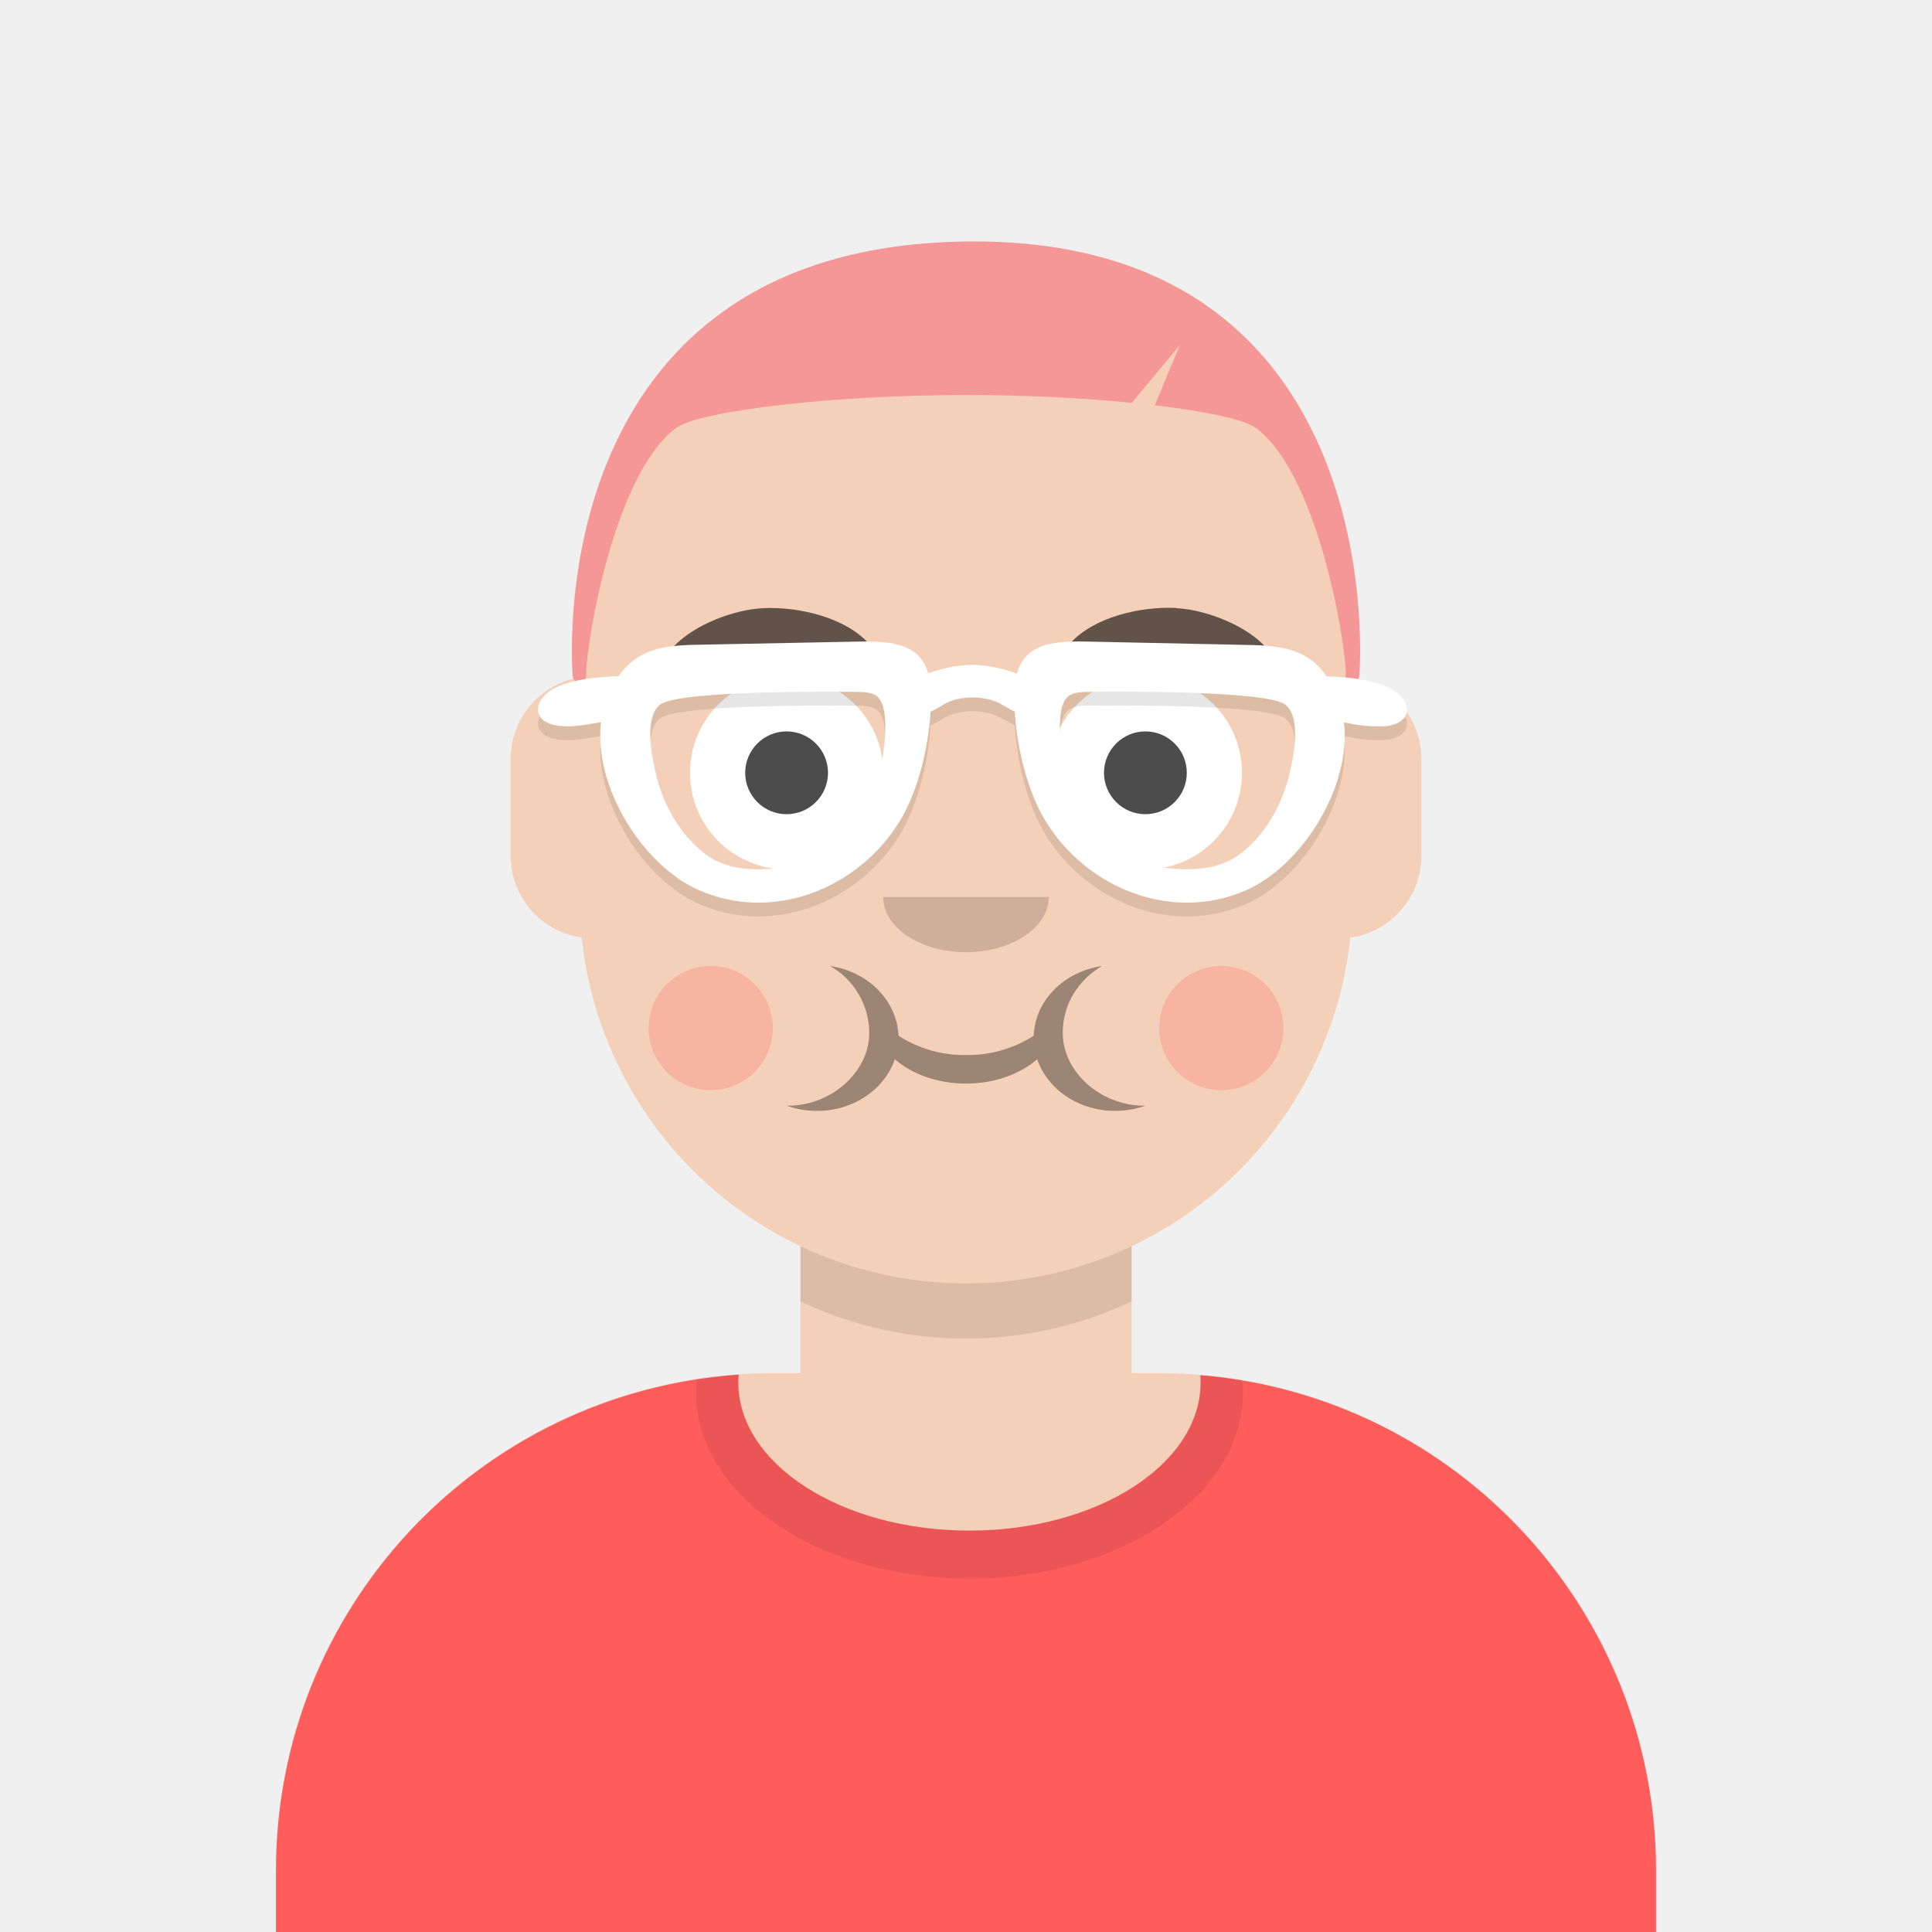
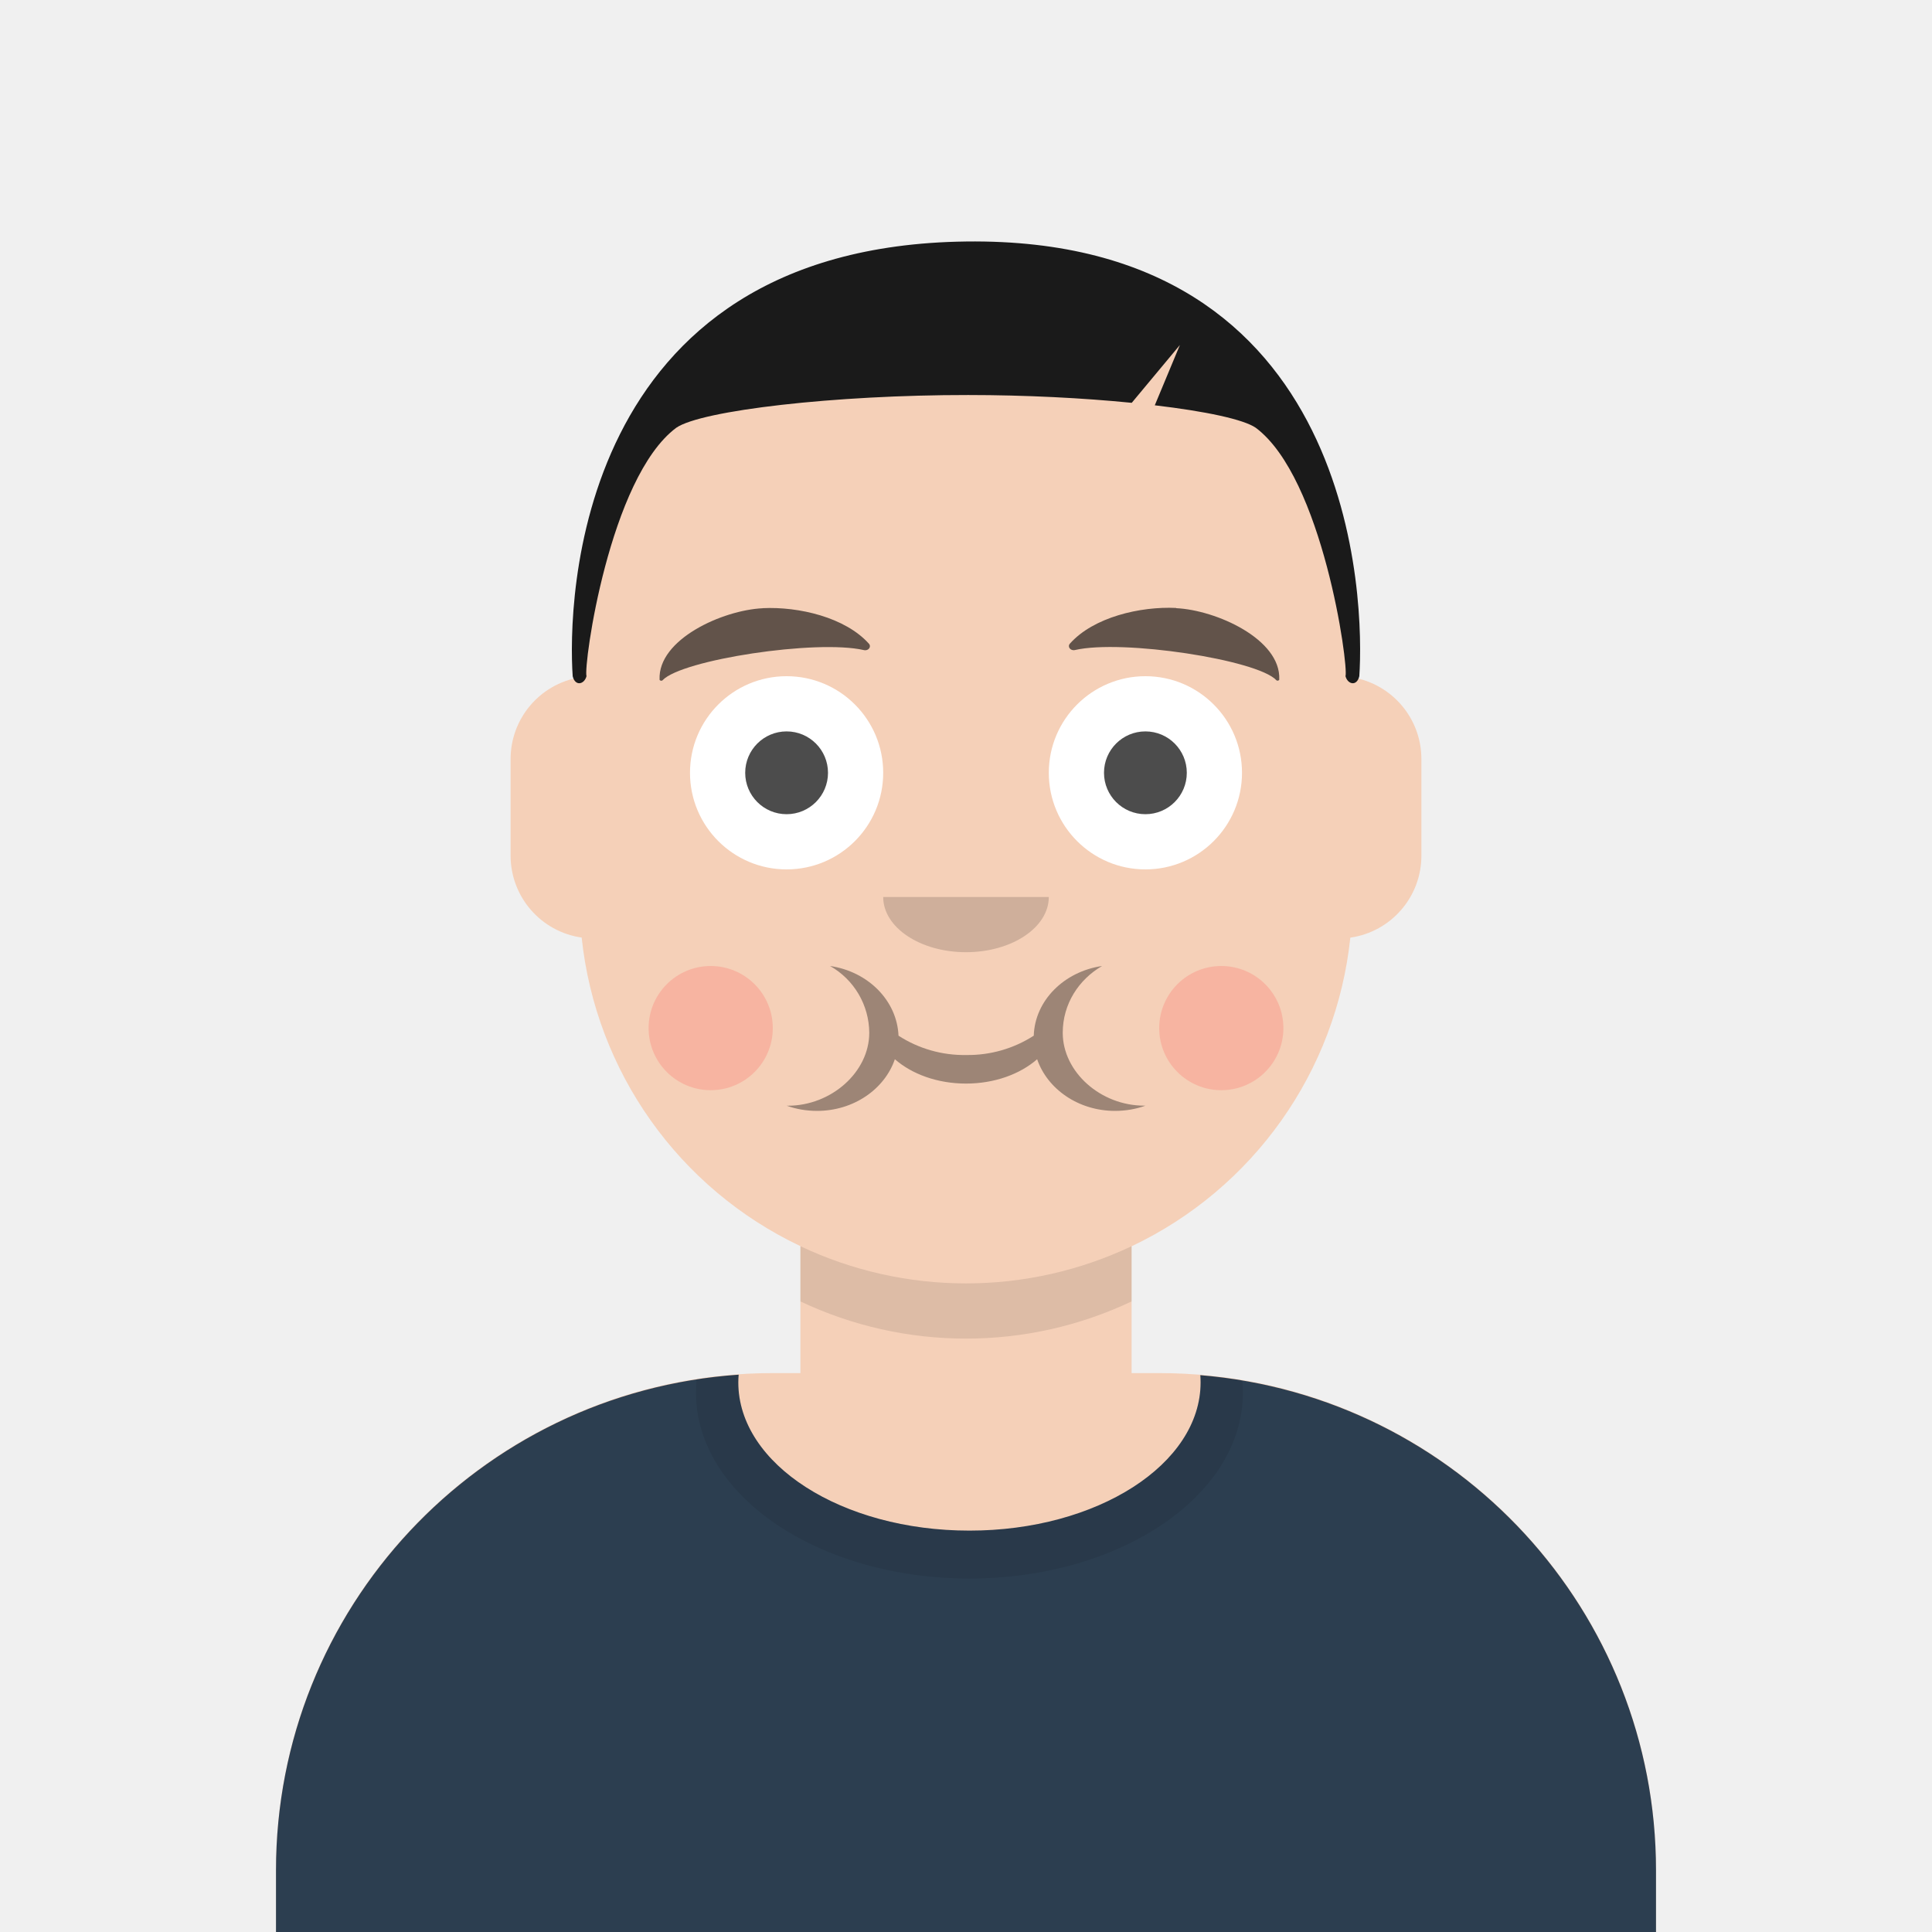
<svg xmlns="http://www.w3.org/2000/svg" viewBox="0 0 280 280" fill="none" shape-rendering="auto" aria-hidden="true">
  <defs>
    <g id="clothes-shirtCrewNeck-2e7f4c99">
-       <path d="M100.5 37.13c18.5 0 33.5-9.61 33.5-21.48q0-.52-.04-1.05A72 72 0 0 1 200 86.36v8.95H0v-8.95a72 72 0 0 1 67.05-71.83q-.05.55-.05 1.12c0 11.87 15 21.48 33.5 21.48" fill="#ff5c5c" />
+       <path d="M100.5 37.13c18.5 0 33.5-9.61 33.5-21.48q0-.52-.04-1.05A72 72 0 0 1 200 86.36v8.95H0v-8.95a72 72 0 0 1 67.05-71.83q-.05.55-.05 1.12c0 11.87 15 21.48 33.5 21.48" fill="#2c3e50" />
      <path d="M100.5 44.07c21.89 0 39.63-12.05 39.63-26.92q0-.9-.08-1.79-3-.52-6.1-.76.06.52.05 1.05c0 11.87-15 21.48-33.5 21.48S67 27.52 67 15.65q0-.57.05-1.13-3.08.21-6.08.68-.1.97-.1 1.95c0 14.87 17.74 26.92 39.63 26.92" fill="black" fill-opacity=".08" />
    </g>
    <g id="mouth-eating-2e7f4c99">
      <path d="M20 20.24q2.05.75 4.4.76c5.31 0 9.81-3.15 11.29-7.49 2.47 2.16 6.17 3.53 10.31 3.53s7.84-1.37 10.31-3.53C57.8 17.85 62.3 21 67.61 21q2.34-.01 4.4-.76h-.19c-6.33 0-11.8-4.9-11.8-10.56 0-4.18 2.32-7.72 5.7-9.68-5.5.8-9.74 5-9.9 10.1a17.6 17.6 0 0 1-9.8 2.8 17.5 17.5 0 0 1-9.8-2.8C36 5 31.8.8 26.3 0a11.2 11.2 0 0 1 5.68 9.68c0 5.66-5.47 10.57-11.8 10.57z" fill="black" fill-opacity=".6" opacity=".6" />
      <path d="M9 18A9 9 0 1 0 9 0a9 9 0 0 0 0 18m74 0a9 9 0 1 0 0-18 9 9 0 0 0 0 18" fill="#FF4646" fill-opacity=".2" />
    </g>
    <g id="nose-default-2e7f4c99">
      <path fill-rule="evenodd" clip-rule="evenodd" d="M0 0c0 4.42 5.37 8 12 8s12-3.58 12-8" fill="black" fill-opacity=".16" />
    </g>
    <g id="eyes-surprised-2e7f4c99">
      <path d="M30 14a14 14 0 1 1-28 0 14 14 0 0 1 28 0m52 0a14 14 0 1 1-28 0 14 14 0 0 1 28 0" fill="white" />
      <path d="M22 14a6 6 0 1 1-12 0 6 6 0 0 1 12 0m52 0a6 6 0 1 1-12 0 6 6 0 0 1 12 0" fill="black" fill-opacity=".7" />
    </g>
    <g id="eyebrows-defaultNatural-2e7f4c99">
      <path fill-rule="evenodd" clip-rule="evenodd" d="M18.68 6.15c-5.8.27-15.2 4.49-14.95 10.34 0 .15.3.24.43.1 2.75-2.97 22.31-5.96 29.2-4.37.63.14 1.11-.48.71-.93-3.42-3.82-10.17-5.4-15.39-5.15m59.91 0c5.8.27 15.2 4.49 14.95 10.34 0 .15-.29.24-.42.1-2.76-2.97-22.32-5.96-29.2-4.37-.64.14-1.12-.48-.72-.93 3.42-3.84 10.2-5.42 15.4-5.17" fill="black" fill-opacity=".6" />
    </g>
    <g id="top-theCaesarAndSidePart-2e7f4c99">
-       <path d="M77 98c-.33 1.22-1.65 1.49-2 0-.72-10.3 0-62.27 57-63s57.72 52.7 57 63c-.35 1.49-1.67 1.22-2 0 .46-1.55-3.3-28.75-13-36-1.76-1.22-7.25-2.39-14.64-3.26L163 50l-6.98 8.38c-7.03-.7-15.36-1.13-23.7-1.13C113 57.23 93.62 59.48 90 62c-9.7 7.25-13.46 34.45-13 36" fill="#f59797" />
-     </g>
-     <g id="accessories-prescription01-2e7f4c99">
-       <path fill-rule="evenodd" clip-rule="evenodd" d="M105.95 49.49c4.66.16 8 .88 10.54 4.52 3 .15 6.23.37 8.95 1.63 3.4 1.56 3.91 5.1-.36 5.6a20 20 0 0 1-5.55-.46l-.18-.03-.34-.06c1.1 9.46-6.2 20.87-14.23 24.35C93.83 89.8 81.57 84.53 75.77 75c-2.63-4.3-4.15-10.51-4.47-15.86q-.63-.31-1.23-.67-.57-.34-1.12-.61c-2-.98-5.34-1.1-7.5 0q-.51.26-1.04.58-.64.38-1.32.72C58.77 64.5 57.25 70.7 54.63 75c-5.8 9.53-18.07 14.8-29.04 10.04-8.06-3.48-15.37-14.9-14.26-24.35q-.18-.01-.34.03l-.19.03c-1.83.33-3.69.66-5.55.45-4.26-.5-3.74-4.03-.36-5.6 2.74-1.25 5.98-1.47 9-1.62 2.54-3.63 5.88-4.36 10.54-4.52l23.3-.46c5.18-.14 9.71 0 11.02 4.6a19 19 0 0 1 6.35-1.25c1.86 0 4.35.45 6.5 1.28 1.3-4.64 5.84-4.77 11.03-4.63zM81.9 56.27c-2.37.03-3.49.42-3.9 2.9-.4 2.5 0 5.31.48 7.78.72 3.77 1.92 7.46 4.7 10.22a16 16 0 0 0 8.32 4.34l.96.16c.63.1 1.23.18.72.13l-.1-.01h-.06.16c3.72.4 7.7.32 10.8-2.04 3.54-2.7 5.96-6.95 7.03-11.2.62-2.48 1.93-8.42-.46-10.4-2.74-2.28-28.64-1.88-28.64-1.88m-33.43 0c2.37.03 3.5.42 3.9 2.9.4 2.5 0 5.32-.46 7.78-.72 3.77-1.92 7.46-4.7 10.22a16 16 0 0 1-8.33 4.35l-.96.15c-.64.1-1.25.19-.68.13-3.73.4-7.74.32-10.84-2.05-3.54-2.7-5.96-6.95-7.02-11.2-.62-2.48-1.93-8.42.46-10.4 2.74-2.28 28.63-1.87 28.63-1.87m-10.93 25.5" fill="black" fill-opacity=".1" />
-       <path fill-rule="evenodd" clip-rule="evenodd" d="M105.95 47.49c4.66.16 8 .88 10.54 4.52 3 .15 6.23.37 8.95 1.63 3.4 1.56 3.91 5.1-.36 5.6a20 20 0 0 1-5.55-.46l-.18-.03-.34-.06c1.1 9.46-6.2 20.87-14.23 24.35C93.83 87.8 81.57 82.53 75.77 73c-2.63-4.3-4.15-10.51-4.47-15.86q-.63-.31-1.23-.67-.57-.34-1.12-.61c-2-.98-5.34-1.1-7.5 0q-.51.26-1.04.58-.64.38-1.32.72C58.77 62.5 57.25 68.7 54.63 73c-5.8 9.53-18.07 14.8-29.04 10.04-8.06-3.48-15.37-14.9-14.26-24.35q-.18-.01-.34.03l-.19.03c-1.83.33-3.69.66-5.55.45-4.26-.5-3.74-4.03-.36-5.6 2.74-1.25 5.98-1.47 9-1.62 2.54-3.63 5.88-4.36 10.54-4.52l23.3-.46c5.18-.14 9.71 0 11.02 4.6a19 19 0 0 1 6.35-1.25c1.86 0 4.35.45 6.5 1.28 1.3-4.64 5.84-4.77 11.03-4.63zM81.9 54.27c-2.37.03-3.49.42-3.9 2.9-.4 2.5 0 5.31.48 7.78.72 3.77 1.92 7.46 4.7 10.22a16 16 0 0 0 8.32 4.34l.96.16c.63.1 1.23.18.72.13l-.1-.01h-.06.16c3.72.4 7.7.32 10.8-2.04 3.54-2.7 5.96-6.95 7.03-11.2.62-2.48 1.93-8.42-.46-10.4-2.74-2.28-28.64-1.88-28.64-1.88m-33.43 0c2.37.03 3.5.42 3.9 2.9.4 2.5 0 5.32-.46 7.78-.72 3.77-1.92 7.46-4.7 10.22a16 16 0 0 1-8.33 4.35l-.96.15c-.64.1-1.25.19-.68.13-3.73.4-7.74.32-10.84-2.05-3.54-2.7-5.96-6.95-7.02-11.2-.62-2.48-1.93-8.42.46-10.4 2.74-2.28 28.63-1.87 28.63-1.87m-10.93 25.5" fill="#ffffff" />
+       <path d="M77 98c-.33 1.22-1.65 1.49-2 0-.72-10.3 0-62.27 57-63s57.72 52.7 57 63c-.35 1.49-1.67 1.22-2 0 .46-1.55-3.3-28.75-13-36-1.76-1.22-7.25-2.39-14.64-3.26L163 50l-6.98 8.38c-7.03-.7-15.36-1.13-23.7-1.13C113 57.23 93.62 59.48 90 62c-9.7 7.25-13.46 34.45-13 36" fill="#1a1a1a" />
    </g>
    <clipPath id="clip-2e7f4c99">
      <rect width="280" height="280" rx="0" ry="0" />
    </clipPath>
  </defs>
  <g clip-path="url(#clip-2e7f4c99)">
    <path d="M140 36a56 56 0 0 0-56 56v6.17A12 12 0 0 0 74 110v14a12 12 0 0 0 10.3 11.88A56 56 0 0 0 116 180.6V199h-4a72 72 0 0 0-72 72v9h200v-9a72 72 0 0 0-72-72h-4v-18.38a56 56 0 0 0 31.7-44.73A12 12 0 0 0 206 124v-14a12 12 0 0 0-10-11.83V92a56 56 0 0 0-56-56" fill="#f5d0b8" />
    <path d="M116 180.61v8a56 56 0 0 0 24 5.39 56 56 0 0 0 24-5.39v-8a56 56 0 0 1-24 5.39 56 56 0 0 1-24-5.39" fill="black" fill-opacity=".1" />
    <use transform="translate(40 184.7)" href="#clothes-shirtCrewNeck-2e7f4c99" />
    <use transform="translate(94 140)" href="#mouth-eating-2e7f4c99" />
    <use transform="translate(128 130)" href="#nose-default-2e7f4c99" />
    <use transform="translate(98 98)" href="#eyes-surprised-2e7f4c99" />
    <use transform="translate(91.86 82)" href="#eyebrows-defaultNatural-2e7f4c99" />
    <use transform="translate(8)" href="#top-theCaesarAndSidePart-2e7f4c99" />
-     <use transform="translate(75.77 46)" href="#accessories-prescription01-2e7f4c99" />
  </g>
</svg>
